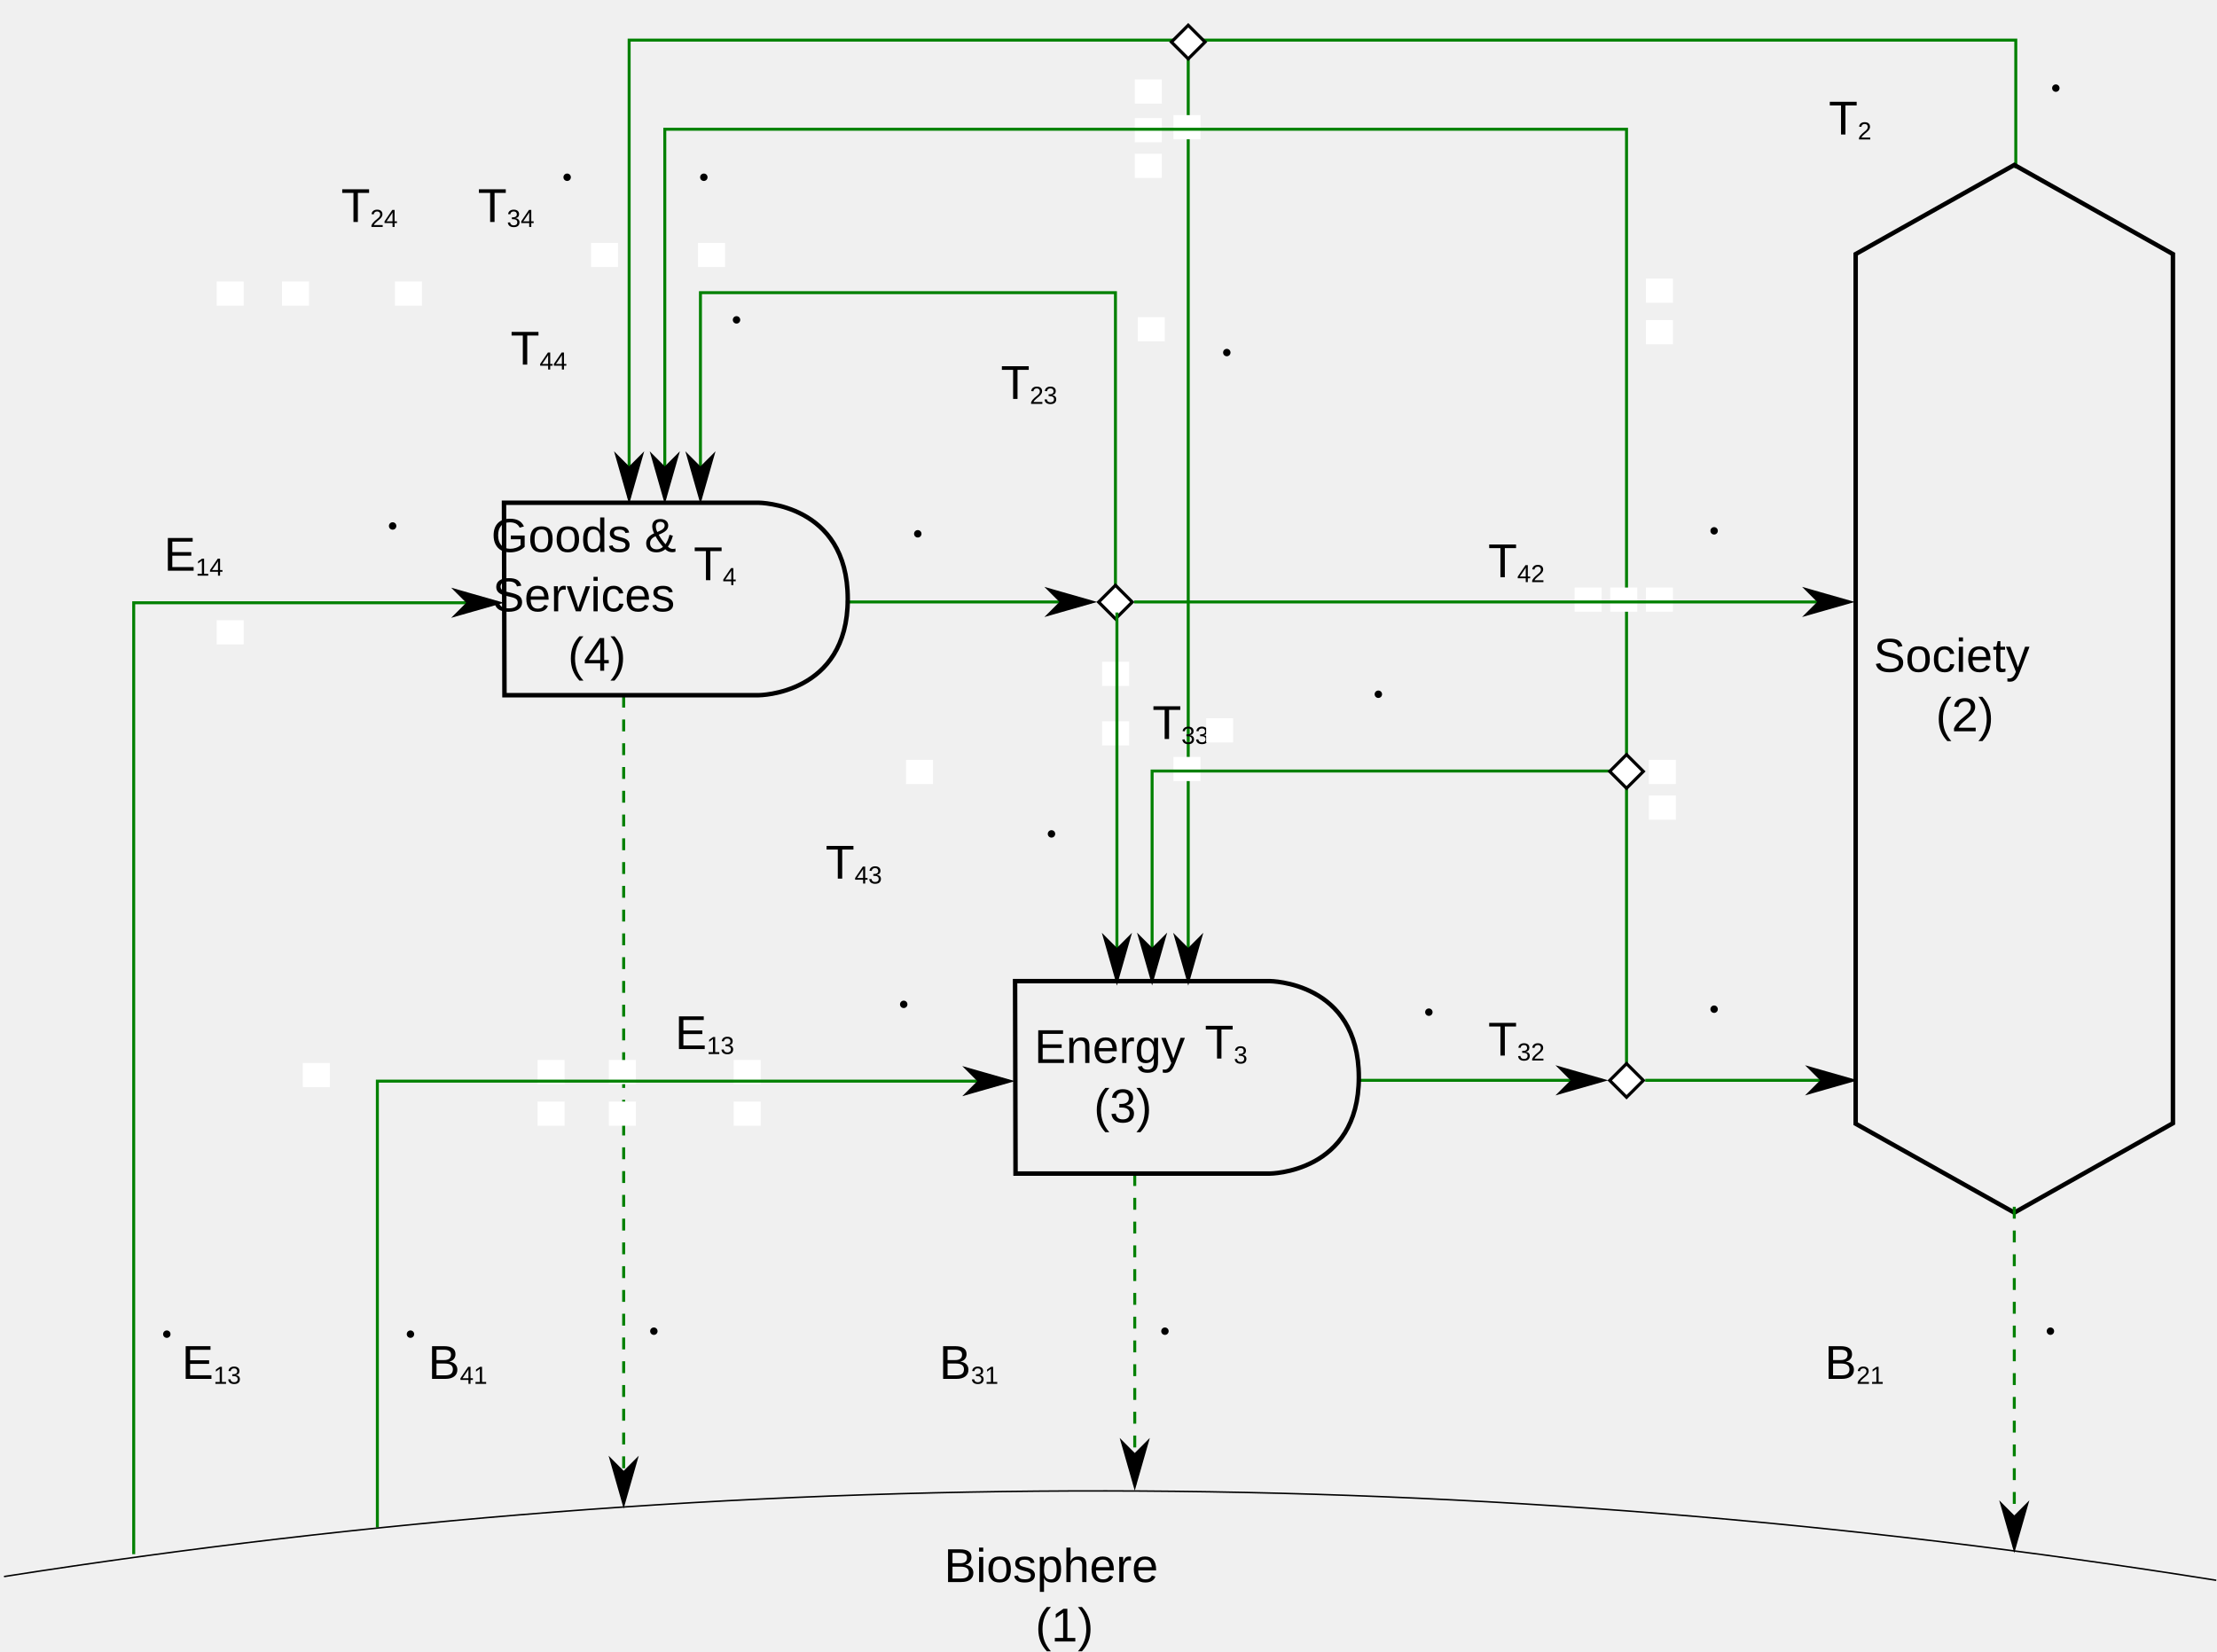
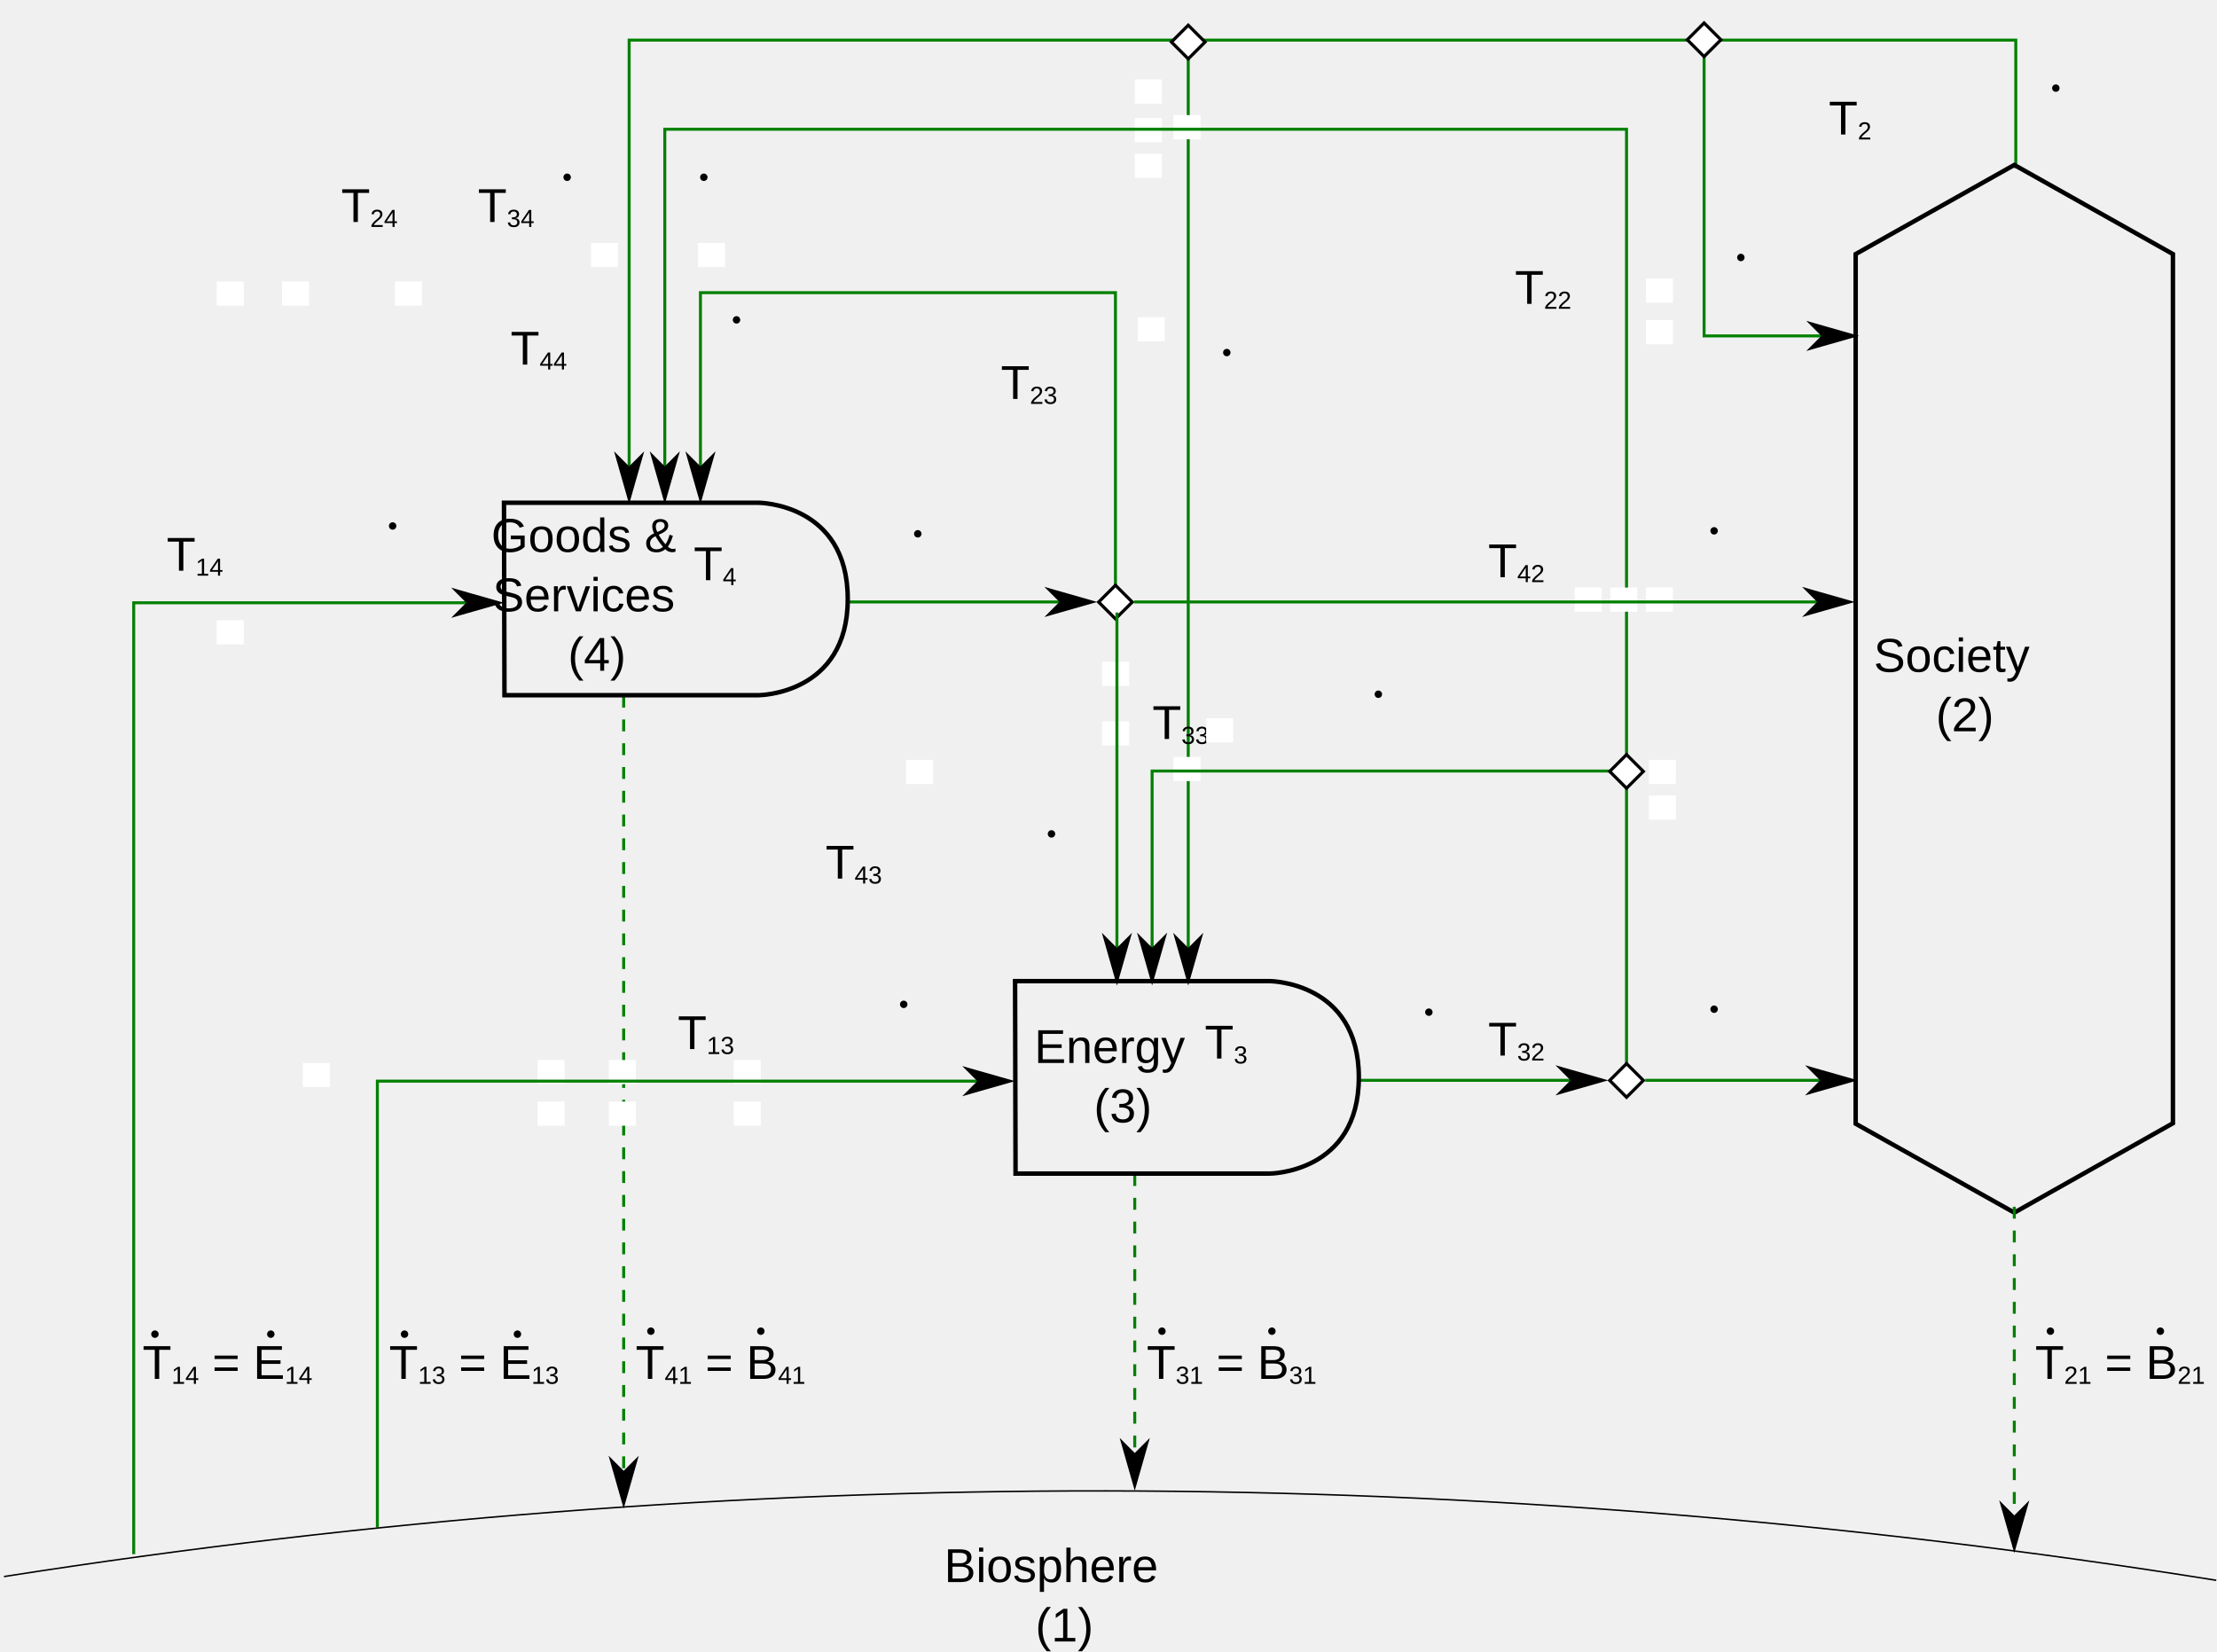
<svg xmlns="http://www.w3.org/2000/svg" version="1.1" width="1492.215" height="1111.64" id="svg2" xml:space="preserve">
  <defs id="defs6">
    <marker orient="auto" refY="0" refX="0" id="Arrow1Lstart" style="overflow:visible">
      <path id="path4143" d="M 0,0 5,-5 -12.5,0 5,5 0,0 z" style="fill-rule:evenodd;stroke:#000000;stroke-width:1pt;marker-start:none" transform="matrix(0.8,0,0,0.8,10,0)" />
    </marker>
    <marker orient="auto" refY="0" refX="0" id="Arrow1Lend" style="overflow:visible">
      <path id="path4132" d="M 0,0 5,-5 -12.5,0 5,5 0,0 z" style="fill-rule:evenodd;stroke:#000000;stroke-width:1pt;marker-start:none" transform="matrix(-0.8,0,0,-0.8,-10,0)" />
    </marker>
    <marker style="overflow:visible" id="InfiniteLineStart" refX="0" refY="0" orient="auto">
      <g id="g4065" transform="translate(-13,0)">
        <circle d="M 3.8,0 C 3.8,0.442 3.442,0.8 3,0.8 2.558,0.8 2.2,0.442 2.2,0 c 0,-0.442 0.358,-0.8 0.8,-0.8 0.442,0 0.8,0.358 0.8,0.8 z" id="circle4067" r="0.8" cy="0" cx="3" />
        <circle d="M 7.3,0 C 7.3,0.442 6.942,0.8 6.5,0.8 6.058,0.8 5.7,0.442 5.7,0 c 0,-0.442 0.358,-0.8 0.8,-0.8 0.442,0 0.8,0.358 0.8,0.8 z" id="circle4069" r="0.8" cy="0" cx="6.5" />
        <circle d="M 10.8,0 C 10.8,0.442 10.442,0.8 10,0.8 9.558,0.8 9.2,0.442 9.2,0 c 0,-0.442 0.358,-0.8 0.8,-0.8 0.442,0 0.8,0.358 0.8,0.8 z" id="circle4071" r="0.8" cy="0" cx="10" />
      </g>
    </marker>
    <marker orient="auto" refY="0" refX="0" id="InfiniteLineStart-3" style="overflow:visible">
      <g transform="translate(-13,0)" id="g4065-9">
        <circle cx="3" cy="0" r="0.8" id="circle4067-9" d="M 3.8,0 C 3.8,0.442 3.442,0.8 3,0.8 2.558,0.8 2.2,0.442 2.2,0 c 0,-0.442 0.358,-0.8 0.8,-0.8 0.442,0 0.8,0.358 0.8,0.8 z" />
        <circle cx="6.5" cy="0" r="0.8" id="circle4069-7" d="M 7.3,0 C 7.3,0.442 6.942,0.8 6.5,0.8 6.058,0.8 5.7,0.442 5.7,0 c 0,-0.442 0.358,-0.8 0.8,-0.8 0.442,0 0.8,0.358 0.8,0.8 z" />
        <circle cx="10" cy="0" r="0.8" id="circle4071-0" d="M 10.8,0 C 10.8,0.442 10.442,0.8 10,0.8 9.558,0.8 9.2,0.442 9.2,0 c 0,-0.442 0.358,-0.8 0.8,-0.8 0.442,0 0.8,0.358 0.8,0.8 z" />
      </g>
    </marker>
    <marker style="overflow:visible" id="Arrow1Lend-0" refX="0" refY="0" orient="auto">
      <path transform="matrix(-0.8,0,0,-0.8,-10,0)" style="fill-rule:evenodd;stroke:#000000;stroke-width:1pt;marker-start:none" d="M 0,0 5,-5 -12.5,0 5,5 0,0 z" id="path4132-2" />
    </marker>
    <marker style="overflow:visible" id="Arrow1Lstart-7" refX="0" refY="0" orient="auto">
      <path transform="matrix(0.8,0,0,0.8,10,0)" style="fill-rule:evenodd;stroke:#000000;stroke-width:1pt;marker-start:none" d="M 0,0 5,-5 -12.5,0 5,5 0,0 z" id="path4143-9" />
    </marker>
    <marker style="overflow:visible" id="EmptyDiamondL" refX="0" refY="0" orient="auto">
      <path transform="scale(0.8,0.8)" style="fill:#ffffff;fill-rule:evenodd;stroke:#000000;stroke-width:1pt;marker-start:none" d="M 0,-7.071 -7.071,0 0,7.071 7.071,0 0,-7.071 z" id="path4169" />
    </marker>
    <marker orient="auto" refY="0" refX="0" id="InfiniteLineStart-0" style="overflow:visible">
      <g transform="translate(-13,0)" id="g4065-5">
        <circle cx="3" cy="0" r="0.8" id="circle4067-6" d="M 3.8,0 C 3.8,0.442 3.442,0.8 3,0.8 2.558,0.8 2.2,0.442 2.2,0 c 0,-0.442 0.358,-0.8 0.8,-0.8 0.442,0 0.8,0.358 0.8,0.8 z" />
        <circle cx="6.5" cy="0" r="0.8" id="circle4069-78" d="M 7.3,0 C 7.3,0.442 6.942,0.8 6.5,0.8 6.058,0.8 5.7,0.442 5.7,0 c 0,-0.442 0.358,-0.8 0.8,-0.8 0.442,0 0.8,0.358 0.8,0.8 z" />
        <circle cx="10" cy="0" r="0.8" id="circle4071-06" d="M 10.8,0 C 10.8,0.442 10.442,0.8 10,0.8 9.558,0.8 9.2,0.442 9.2,0 c 0,-0.442 0.358,-0.8 0.8,-0.8 0.442,0 0.8,0.358 0.8,0.8 z" />
      </g>
    </marker>
    <marker style="overflow:visible" id="Arrow1Lend-7" refX="0" refY="0" orient="auto">
      <path transform="matrix(-0.8,0,0,-0.8,-10,0)" style="fill-rule:evenodd;stroke:#000000;stroke-width:1pt;marker-start:none" d="M 0,0 5,-5 -12.5,0 5,5 0,0 z" id="path4132-0" />
    </marker>
    <marker style="overflow:visible" id="Arrow1Lstart-0" refX="0" refY="0" orient="auto">
      <path transform="matrix(0.8,0,0,0.8,10,0)" style="fill-rule:evenodd;stroke:#000000;stroke-width:1pt;marker-start:none" d="M 0,0 5,-5 -12.5,0 5,5 0,0 z" id="path4143-5" />
    </marker>
  </defs>
  <g transform="matrix(1.25,0,0,-1.25,862.4153,701.1359)" id="g10">
    <g id="g12">
      <path id="path4319" d="m 395.495,470.299 0,69.01 -746.662,0 0,-246.744" style="fill:none;stroke:#008000;stroke-width:1.6;stroke-linecap:butt;stroke-linejoin:miter;stroke-opacity:1;marker-start:none;marker-end:url(#Arrow1Lend)" />
      <path style="fill:none;stroke:#008000;stroke-width:1.6;stroke-linecap:butt;stroke-linejoin:miter;stroke-miterlimit:4;stroke-opacity:1;stroke-dasharray:none;stroke-dashoffset:0;marker-start:url(#EmptyDiamondL);marker-end:url(#Arrow1Lend)" id="path4530" d="m -50.111,538.269 0,-504.994" />
      <rect style="fill:#ffffff;fill-opacity:1;stroke:none" id="rect4743" width="14.543" height="13.012" x="-58.07" y="-153.314" transform="scale(1,-1)" />
      <rect style="fill:#ffffff;fill-opacity:1;stroke:none" id="rect4511" width="14.543" height="13.012" x="-58.07" y="-498.914" transform="scale(1,-1)" />
      <path style="fill:none;stroke:#008000;stroke-width:1.6;stroke-linecap:butt;stroke-linejoin:miter;stroke-opacity:1;marker-start:url(#EmptyDiamondL);marker-end:url(#Arrow1Lend)" d="m 185.895,-20.901 0,166.61 -255.462,0 0,-112.344" id="path3112" />
      <path d="m -354.111,186.269 0,-434.594" id="path4539" style="fill:none;stroke:#008000;stroke-width:1.6;stroke-linecap:butt;stroke-linejoin:miter;stroke-miterlimit:4;stroke-opacity:1;stroke-dasharray:6.4, 6.4;stroke-dashoffset:0;marker-end:url(#Arrow1Lend)" />
      <rect style="fill:#ffffff;fill-opacity:1;stroke:none" id="rect5371" width="14.543" height="13.012" x="-400.47" y="9.886" transform="scale(1,-1)" />
      <rect transform="scale(1,-1)" y="9.886" x="-362.07" height="13.012" width="14.543" id="rect5373" style="fill:#ffffff;fill-opacity:1;stroke:none" />
      <rect style="fill:#ffffff;fill-opacity:1;stroke:none" id="rect5375" width="14.543" height="13.012" x="-294.87" y="9.886" transform="scale(1,-1)" />
      <rect transform="scale(1,-1)" y="32.286" x="-400.47" height="13.012" width="14.543" id="rect5377" style="fill:#ffffff;fill-opacity:1;stroke:none" />
      <rect style="fill:#ffffff;fill-opacity:1;stroke:none" id="rect5379" width="14.543" height="13.012" x="-362.07" y="32.286" transform="scale(1,-1)" />
      <rect transform="scale(1,-1)" y="32.286" x="-294.87" height="13.012" width="14.543" id="rect5381" style="fill:#ffffff;fill-opacity:1;stroke:none" />
      <rect transform="scale(1,-1)" y="11.486" x="-526.87" height="13.012" width="14.543" id="rect5369" style="fill:#ffffff;fill-opacity:1;stroke:none" />
      <rect transform="scale(1,-1)" y="-518.114" x="-78.87" height="13.012" width="14.543" id="rect5350" style="fill:#ffffff;fill-opacity:1;stroke:none" />
      <rect style="fill:#ffffff;fill-opacity:1;stroke:none" id="rect5363" width="14.543" height="13.012" x="-538.07" y="-409.314" transform="scale(1,-1)" />
      <rect transform="scale(1,-1)" y="-409.314" x="-573.27" height="13.012" width="14.543" id="rect5365" style="fill:#ffffff;fill-opacity:1;stroke:none" />
      <rect style="fill:#ffffff;fill-opacity:1;stroke:none" id="rect5367" width="14.543" height="13.012" x="-573.27" y="-226.914" transform="scale(1,-1)" />
      <rect transform="scale(1,-1)" y="-478.114" x="-78.87" height="13.012" width="14.543" id="rect5346" style="fill:#ffffff;fill-opacity:1;stroke:none" />
      <rect style="fill:#ffffff;fill-opacity:1;stroke:none" id="rect5348" width="14.543" height="13.012" x="-78.87" y="-497.314" transform="scale(1,-1)" />
      <rect style="fill:#ffffff;fill-opacity:1;stroke:none" id="rect5342" width="14.543" height="13.012" x="-371.67" y="-430.114" transform="scale(1,-1)" />
      <rect transform="scale(1,-1)" y="-430.114" x="-314.07" height="13.012" width="14.543" id="rect5344" style="fill:#ffffff;fill-opacity:1;stroke:none" />
      <path style="fill:none;stroke:#008000;stroke-width:1.6;stroke-linecap:butt;stroke-linejoin:miter;stroke-opacity:1;marker-start:url(#EmptyDiamondL);marker-end:url(#Arrow1Lend)" d="m 185.895,145.499 0,345.81 -517.862,0 0,-198.744" id="path4689" />
      <path d="m 195.957,-20.841 111.394,0" id="path6395" style="fill:none;stroke:#008000;stroke-width:1.6;stroke-linecap:butt;stroke-linejoin:miter;stroke-miterlimit:4;stroke-opacity:1;stroke-dasharray:none;marker-end:url(#Arrow1Lend-7)" />
      <rect style="fill:#ffffff;fill-opacity:1;stroke:none" id="rect4279" width="14.543" height="13.012" x="197.93" y="-132.514" transform="scale(1,-1)" />
      <rect transform="scale(1,-1)" y="-151.714" x="197.93" height="13.012" width="14.543" id="rect4277" style="fill:#ffffff;fill-opacity:1;stroke:none" />
      <rect style="fill:#ffffff;fill-opacity:1;stroke:none" id="rect4275" width="18.179" height="16.265" x="544.414" y="226.759" transform="matrix(0.8,0,0,-0.8,-637.6017,333.1218)" />
      <text transform="scale(1,-1)" id="text4115" y="291.016" x="-91.893" style="font-size:25.6px;font-style:normal;font-variant:normal;font-weight:normal;font-stretch:normal;text-align:center;line-height:125%;letter-spacing:0px;word-spacing:0px;text-anchor:middle;fill:#000000;fill-opacity:1;stroke:none;font-family:Arial;-inkscape-font-specification:Arial" xml:space="preserve">
        <tspan y="291.016" x="-91.893" id="tspan4117">Biosphere</tspan>
        <tspan y="323.016" x="-91.893" id="tspan4119">(1)</tspan>
      </text>
      <path id="path3349" d="m -146.475,-21.278 -340.262,0 0,-240.344" style="fill:none;stroke:#008000;stroke-width:1.6;stroke-linecap:butt;stroke-linejoin:miter;stroke-opacity:1;marker-start:url(#Arrow1Lstart);marker-end:none" />
-       <text transform="scale(1,-1)" id="text4782" y="181.615" x="-446.362" style="font-size:25.6px;font-style:normal;font-variant:normal;font-weight:normal;font-stretch:normal;text-align:end;line-height:125%;letter-spacing:0px;word-spacing:0px;text-anchor:end;fill:#000000;fill-opacity:1;stroke:none;font-family:Arial;-inkscape-font-specification:Arial" xml:space="preserve">
-         <tspan id="tspan3042" x="-446.362" y="181.615">E<tspan style="font-size:52%;baseline-shift:sub" id="tspan3044">13</tspan>
-         </tspan>
-       </text>
-       <path transform="matrix(0.07404241,0,0,-0.1031305,-455.4258,-131.7017)" d="m -155.143,250.419 c 0,10.71 -12.093,19.393 -27.012,19.393 -14.918,0 -27.012,-8.682 -27.012,-19.393 0,-10.71 12.093,-19.393 27.012,-19.393 14.918,0 27.012,8.682 27.012,19.393 z" id="path4796" style="fill:#000000;fill-opacity:1;stroke:none" />
+       <text transform="scale(1,-1)" id="text4782" y="181.615" x="-480.446" style="font-size:25.6px;font-style:normal;font-variant:normal;font-weight:normal;font-stretch:normal;text-align:start;line-height:125%;letter-spacing:0px;word-spacing:0px;text-anchor:start;fill:#000000;fill-opacity:1;stroke:none;font-family:Arial;-inkscape-font-specification:Arial" xml:space="preserve">
+         <tspan id="tspan3042" x="-480.446" y="181.615">T<tspan style="font-size:52%;baseline-shift:sub" id="tspan3169">13</tspan> = E<tspan style="font-size:52%;text-align:start;text-anchor:start;baseline-shift:sub" id="tspan3044">13</tspan>
+         </tspan>
+       </text>
+       <path transform="matrix(0.07404241,0,0,-0.1031305,-458.6258,-131.7017)" d="m -155.143,250.419 a 27.012,19.393 0 1 1 -54.023,0 27.012,19.393 0 1 1 54.023,0 z" id="path4796" style="fill:#000000;fill-opacity:1;stroke:none" />
      <text xml:space="preserve" style="font-size:25.6px;font-style:normal;font-variant:normal;font-weight:normal;font-stretch:normal;text-align:end;line-height:125%;letter-spacing:0px;word-spacing:0px;text-anchor:end;fill:#000000;fill-opacity:1;stroke:none;font-family:Arial;-inkscape-font-specification:Arial" x="-180.762" y="4.015" id="text4806" transform="scale(1,-1)">
-         <tspan id="tspan4808" x="-180.762" y="4.015">E<tspan style="font-size:52%;baseline-shift:sub" id="tspan4810">13</tspan>
+         <tspan id="tspan4808" x="-180.762" y="4.015">T<tspan style="font-size:52%;baseline-shift:sub" id="tspan4810">13</tspan>
        </tspan>
      </text>
      <path style="fill:#000000;fill-opacity:1;stroke:none" id="path4812" d="m -155.143,250.419 c 0,10.71 -12.093,19.393 -27.012,19.393 -14.918,0 -27.012,-8.682 -27.012,-19.393 0,-10.71 12.093,-19.393 27.012,-19.393 14.918,0 27.012,8.682 27.012,19.393 z" transform="matrix(0.07404241,0,0,-0.1031305,-189.8258,45.89831)" />
      <text xml:space="preserve" style="font-size:25.6px;font-style:normal;font-variant:normal;font-weight:normal;font-stretch:normal;text-align:center;line-height:125%;letter-spacing:0px;word-spacing:0px;text-anchor:middle;fill:#000000;fill-opacity:1;stroke:none;font-family:Arial;-inkscape-font-specification:Arial" x="392.962" y="-199.124" id="text3119" transform="scale(1,-1)">
        <tspan id="tspan3123" x="392.962" y="-199.124">Society</tspan>
        <tspan id="tspan3125" x="392.962" y="-167.124">(2)</tspan>
      </text>
      <path d="m 309.271,-44.212 0,468.3 85.42,48 85.417,-48 0,-468.047 -85.417,-48.125 z" id="path4124" style="fill:none;stroke:#000000;stroke-width:2.4;stroke-linecap:butt;stroke-linejoin:miter;stroke-miterlimit:4;stroke-opacity:1;stroke-dasharray:none" />
      <path d="m 394.689,-88.931 0,-183.394" id="path4841" style="fill:none;stroke:#008000;stroke-width:1.6;stroke-linecap:butt;stroke-linejoin:miter;stroke-miterlimit:4;stroke-opacity:1;stroke-dasharray:6.4, 6.4;stroke-dashoffset:0;marker-end:url(#Arrow1Lend)" />
-       <text transform="scale(1,-1)" id="text4843" y="181.615" x="438.294" style="font-size:25.6px;font-style:normal;font-variant:normal;font-weight:normal;font-stretch:normal;text-align:end;line-height:125%;letter-spacing:0px;word-spacing:0px;text-anchor:end;fill:#000000;fill-opacity:1;stroke:none;font-family:Arial;-inkscape-font-specification:Arial" xml:space="preserve">
-         <tspan y="181.615" x="438.294" id="tspan4845">B<tspan id="tspan4847" style="font-size:52%;baseline-shift:sub">21</tspan>
+       <text transform="scale(1,-1)" id="text4843" y="181.615" x="405.899" style="font-size:25.6px;font-style:normal;font-variant:normal;font-weight:normal;font-stretch:normal;text-align:start;line-height:125%;letter-spacing:0px;word-spacing:0px;text-anchor:start;fill:#000000;fill-opacity:1;stroke:none;font-family:Arial;-inkscape-font-specification:Arial" xml:space="preserve">
+         <tspan y="181.615" x="405.899" id="tspan4845">T<tspan style="font-size:52%;baseline-shift:sub" id="tspan3181">21</tspan> = B<tspan id="tspan4847" style="font-size:52%;text-align:start;text-anchor:start;baseline-shift:sub">21</tspan>
        </tspan>
      </text>
      <path transform="matrix(0.07404241,0,0,-0.1031305,427.6304,-130.1017)" d="m -155.143,250.419 c 0,10.71 -12.093,19.393 -27.012,19.393 -14.918,0 -27.012,-8.682 -27.012,-19.393 0,-10.71 12.093,-19.393 27.012,-19.393 14.918,0 27.012,8.682 27.012,19.393 z" id="path4849" style="fill:#000000;fill-opacity:1;stroke:none" />
      <path style="fill:none;stroke:#008000;stroke-width:1.6;stroke-linecap:butt;stroke-linejoin:miter;stroke-miterlimit:4;stroke-opacity:1;stroke-dasharray:6.4, 6.4;stroke-dashoffset:0;marker-end:url(#Arrow1Lend)" id="path3164" d="m -78.911,-71.331 0,-167.394" />
-       <text xml:space="preserve" style="font-size:25.6px;font-style:normal;font-variant:normal;font-weight:normal;font-stretch:normal;text-align:end;line-height:125%;letter-spacing:0px;word-spacing:0px;text-anchor:end;fill:#000000;fill-opacity:1;stroke:none;font-family:Arial;-inkscape-font-specification:Arial" x="-38.506" y="181.615" id="text3166" transform="scale(1,-1)">
-         <tspan id="tspan3168" x="-38.506" y="181.615">B<tspan style="font-size:52%;baseline-shift:sub" id="tspan3170">31</tspan>
-         </tspan>
-       </text>
-       <path style="fill:#000000;fill-opacity:1;stroke:none" id="path3172" d="m -155.143,250.419 c 0,10.71 -12.093,19.393 -27.012,19.393 -14.918,0 -27.012,-8.682 -27.012,-19.393 0,-10.71 12.093,-19.393 27.012,-19.393 14.918,0 27.012,8.682 27.012,19.393 z" transform="matrix(0.07404241,0,0,-0.1031305,-49.16961,-130.1017)" />
+       <text xml:space="preserve" style="font-size:25.6px;font-style:normal;font-variant:normal;font-weight:normal;font-stretch:normal;text-align:start;line-height:125%;letter-spacing:0px;word-spacing:0px;text-anchor:start;fill:#000000;fill-opacity:1;stroke:none;font-family:Arial;-inkscape-font-specification:Arial" x="-72.5" y="181.615" id="text3166" transform="scale(1,-1)">
+         <tspan id="tspan3168" x="-72.5" y="181.615">T<tspan style="font-size:52%;baseline-shift:sub" id="tspan3177">31</tspan> = B<tspan style="font-size:52%;text-align:start;text-anchor:start;baseline-shift:sub" id="tspan3170">31</tspan>
+         </tspan>
+       </text>
+       <path style="fill:#000000;fill-opacity:1;stroke:none" id="path3172" d="m -155.143,250.419 a 27.012,19.393 0 1 1 -54.023,0 27.012,19.393 0 1 1 54.023,0 z" transform="matrix(0.07404241,0,0,-0.1031305,-50.76961,-130.1017)" />
      <text xml:space="preserve" style="font-size:40px;font-style:normal;font-weight:normal;line-height:125%;letter-spacing:0px;word-spacing:0px;fill:#000000;fill-opacity:1;stroke:none;font-family:Sans" x="1491.808" y="664.912" id="text3105" transform="matrix(0.8,0,0,-0.8,-637.6017,333.1218)">
        <tspan id="tspan3107" x="1491.808" y="664.912" />
      </text>
      <g id="g10-3" transform="translate(1225.022,-64.78471)">
        <g id="g12-9">
          <text transform="matrix(0.8,0,0,-0.8,-637.6017,333.1218)" id="text3105-3" y="664.912" x="1491.808" style="font-size:40px;font-style:normal;font-weight:normal;line-height:125%;letter-spacing:0px;word-spacing:0px;fill:#000000;fill-opacity:1;stroke:none;font-family:Sans" xml:space="preserve">
            <tspan y="664.912" x="1491.808" id="tspan3107-8" />
          </text>
        </g>
      </g>
      <path style="fill:none;stroke:#008000;stroke-width:1.6;stroke-linecap:butt;stroke-linejoin:miter;stroke-miterlimit:4;stroke-opacity:1;stroke-dasharray:none;marker-end:url(#Arrow1Lend-7)" id="path24" d="m 40.757,-20.841 132.194,0" />
      <g id="g5963" transform="translate(-21.79792,11.2)">
        <path d="m -121.554,21.379 137.1,0 c 0,0 48,-0.209 48,-51.82 -2.6e-4,-51.611 -48,-51.817 -48,-51.817 l -136.847,0 z" id="path14" style="fill:none;stroke:#000000;stroke-width:2.4;stroke-linecap:butt;stroke-linejoin:miter;stroke-miterlimit:4;stroke-opacity:1;stroke-dasharray:none" />
        <text xml:space="preserve" style="font-size:25.6px;font-style:normal;font-variant:normal;font-weight:normal;font-stretch:normal;text-align:center;line-height:125%;letter-spacing:0px;word-spacing:0px;text-anchor:middle;fill:#000000;fill-opacity:1;stroke:none;font-family:Arial;-inkscape-font-specification:Arial" x="-31.504" y="22.689" id="text3085" transform="scale(1,-1)">
          <tspan id="tspan3089" x="-31.504" y="22.689">Energy</tspan>
          <tspan x="-31.504" y="54.689" id="tspan3115">(3)</tspan>
        </text>
      </g>
      <text transform="scale(1,-1)" id="text4981" y="9.113" x="95.607" style="font-size:25.6px;font-style:normal;font-variant:normal;font-weight:normal;font-stretch:normal;text-align:end;line-height:125%;letter-spacing:0px;word-spacing:0px;text-anchor:end;fill:#000000;fill-opacity:1;stroke:none;font-family:Arial;-inkscape-font-specification:Arial" xml:space="preserve">
        <tspan y="9.113" x="95.607" id="tspan4983">T<tspan id="tspan4985" style="font-size:52%;baseline-shift:sub">3</tspan>
        </tspan>
      </text>
      <path transform="matrix(0.07404241,0,0,-0.1031305,92.9436,41.6853)" d="m -155.143,250.419 c 0,10.71 -12.093,19.393 -27.012,19.393 -14.918,0 -27.012,-8.682 -27.012,-19.393 0,-10.71 12.093,-19.393 27.012,-19.393 14.918,0 27.012,8.682 27.012,19.393 z" id="path3125" style="fill:#000000;fill-opacity:1;stroke:none" />
      <text xml:space="preserve" style="font-size:25.6px;font-style:normal;font-variant:normal;font-weight:normal;font-stretch:normal;text-align:end;line-height:125%;letter-spacing:0px;word-spacing:0px;text-anchor:end;fill:#000000;fill-opacity:1;stroke:none;font-family:Arial;-inkscape-font-specification:Arial" x="74.807" y="-162.972" id="text3116" transform="scale(1,-1)">
        <tspan id="tspan3118" x="74.807" y="-162.972">T<tspan style="font-size:52%;baseline-shift:sub" id="tspan3120">33</tspan>
        </tspan>
      </text>
      <path style="fill:#000000;fill-opacity:1;stroke:none" id="path3122" d="m -155.143,250.419 c 0,10.71 -12.093,19.393 -27.012,19.393 -14.918,0 -27.012,-8.682 -27.012,-19.393 0,-10.71 12.093,-19.393 27.012,-19.393 14.918,0 27.012,8.682 27.012,19.393 z" transform="matrix(0.07404241,0,0,-0.1031305,65.74359,212.8853)" />
      <text xml:space="preserve" style="font-size:25.6px;font-style:normal;font-variant:normal;font-weight:normal;font-stretch:normal;text-align:end;line-height:125%;letter-spacing:0px;word-spacing:0px;text-anchor:end;fill:#000000;fill-opacity:1;stroke:none;font-family:Arial;-inkscape-font-specification:Arial" x="255.607" y="7.513" id="text4223" transform="scale(1,-1)">
        <tspan id="tspan4225" x="255.607" y="7.513">T<tspan style="font-size:52%;baseline-shift:sub" id="tspan4227">32</tspan>
        </tspan>
      </text>
      <path style="fill:#000000;fill-opacity:1;stroke:none" id="path4229" d="m -155.143,250.419 c 0,10.71 -12.093,19.393 -27.012,19.393 -14.918,0 -27.012,-8.682 -27.012,-19.393 0,-10.71 12.093,-19.393 27.012,-19.393 14.918,0 27.012,8.682 27.012,19.393 z" transform="matrix(0.07404241,0,0,-0.1031305,246.5436,43.2853)" />
      <text xml:space="preserve" style="font-size:25.6px;font-style:normal;font-variant:normal;font-weight:normal;font-stretch:normal;text-align:end;line-height:125%;letter-spacing:0px;word-spacing:0px;text-anchor:end;fill:#000000;fill-opacity:1;stroke:none;font-family:Arial;-inkscape-font-specification:Arial" x="-101.193" y="-87.772" id="text4231" transform="scale(1,-1)">
        <tspan id="tspan4233" x="-101.193" y="-87.772">T<tspan style="font-size:52%;baseline-shift:sub" id="tspan4235">43</tspan>
        </tspan>
      </text>
      <path style="fill:#000000;fill-opacity:1;stroke:none" id="path4237" d="m -155.143,250.419 c 0,10.71 -12.093,19.393 -27.012,19.393 -14.918,0 -27.012,-8.682 -27.012,-19.393 0,-10.71 12.093,-19.393 27.012,-19.393 14.918,0 27.012,8.682 27.012,19.393 z" transform="matrix(0.07404241,0,0,-0.1031305,-110.2564,137.6853)" />
      <path id="path4509" d="m -89.305,236.699 0,166.61 -223.462,0 0,-110.744" style="fill:none;stroke:#008000;stroke-width:1.6;stroke-linecap:butt;stroke-linejoin:miter;stroke-opacity:1;marker-start:url(#EmptyDiamondL);marker-end:url(#Arrow1Lend)" />
      <rect transform="scale(1,-1)" y="-390.114" x="-77.27" height="13.012" width="14.543" id="rect4515" style="fill:#ffffff;fill-opacity:1;stroke:none" />
      <rect transform="scale(1,-1)" y="-409.314" x="-477.27" height="13.012" width="14.543" id="rect4519" style="fill:#ffffff;fill-opacity:1;stroke:none" />
      <path style="fill:none;stroke:#008000;stroke-width:1.6;stroke-linecap:butt;stroke-linejoin:miter;stroke-opacity:1;marker-start:url(#Arrow1Lstart);marker-end:none" d="m -421.675,236.322 -196.262,0 0,-512.344" id="path4521" />
-       <text xml:space="preserve" style="font-size:25.6px;font-style:normal;font-variant:normal;font-weight:normal;font-stretch:normal;text-align:end;line-height:125%;letter-spacing:0px;word-spacing:0px;text-anchor:end;fill:#000000;fill-opacity:1;stroke:none;font-family:Arial;-inkscape-font-specification:Arial" x="-577.562" y="181.615" id="text4523" transform="scale(1,-1)">
-         <tspan y="181.615" x="-577.562" id="tspan4525">E<tspan id="tspan4527" style="font-size:52%;baseline-shift:sub">14</tspan>
-         </tspan>
-       </text>
-       <path style="fill:#000000;fill-opacity:1;stroke:none" id="path4529" d="m -155.143,250.419 c 0,10.71 -12.093,19.393 -27.012,19.393 -14.918,0 -27.012,-8.682 -27.012,-19.393 0,-10.71 12.093,-19.393 27.012,-19.393 14.918,0 27.012,8.682 27.012,19.393 z" transform="matrix(0.07404241,0,0,-0.1031305,-586.6258,-131.7017)" />
+       <text xml:space="preserve" style="font-size:25.6px;font-style:normal;font-variant:normal;font-weight:normal;font-stretch:normal;text-align:start;line-height:125%;letter-spacing:0px;word-spacing:0px;text-anchor:start;fill:#000000;fill-opacity:1;stroke:none;font-family:Arial;-inkscape-font-specification:Arial" x="-613.207" y="181.615" id="text4523" transform="scale(1,-1)">
+         <tspan y="181.615" x="-613.207" id="tspan4525">T<tspan style="font-size:52%;baseline-shift:sub" id="tspan3164">14</tspan> = E<tspan id="tspan4527" style="font-size:52%;text-align:start;text-anchor:start;baseline-shift:sub">14</tspan>
+         </tspan>
+       </text>
+       <path style="fill:#000000;fill-opacity:1;stroke:none" id="path4529" d="m -155.143,250.419 a 27.012,19.393 0 1 1 -54.023,0 27.012,19.393 0 1 1 54.023,0 z" transform="matrix(0.07404241,0,0,-0.1031305,-593.0258,-131.7017)" />
      <text transform="scale(1,-1)" id="text4531" y="-253.585" x="-455.962" style="font-size:25.6px;font-style:normal;font-variant:normal;font-weight:normal;font-stretch:normal;text-align:end;line-height:125%;letter-spacing:0px;word-spacing:0px;text-anchor:end;fill:#000000;fill-opacity:1;stroke:none;font-family:Arial;-inkscape-font-specification:Arial" xml:space="preserve">
-         <tspan y="-253.585" x="-455.962" id="tspan4533">E<tspan id="tspan4535" style="font-size:52%;baseline-shift:sub">14</tspan>
+         <tspan y="-253.585" x="-455.962" id="tspan4533">T<tspan id="tspan4535" style="font-size:52%;baseline-shift:sub">14</tspan>
        </tspan>
      </text>
      <path transform="matrix(0.07404241,0,0,-0.1031305,-465.0258,303.4983)" d="m -155.143,250.419 c 0,10.71 -12.093,19.393 -27.012,19.393 -14.918,0 -27.012,-8.682 -27.012,-19.393 0,-10.71 12.093,-19.393 27.012,-19.393 14.918,0 27.012,8.682 27.012,19.393 z" id="path4537" style="fill:#000000;fill-opacity:1;stroke:none" />
-       <text transform="scale(1,-1)" id="text4541" y="181.615" x="-313.706" style="font-size:25.6px;font-style:normal;font-variant:normal;font-weight:normal;font-stretch:normal;text-align:end;line-height:125%;letter-spacing:0px;word-spacing:0px;text-anchor:end;fill:#000000;fill-opacity:1;stroke:none;font-family:Arial;-inkscape-font-specification:Arial" xml:space="preserve">
-         <tspan y="181.615" x="-313.706" id="tspan4543">B<tspan id="tspan4545" style="font-size:52%;baseline-shift:sub">41</tspan>
-         </tspan>
-       </text>
-       <path transform="matrix(0.07404241,0,0,-0.1031305,-324.3696,-130.1017)" d="m -155.143,250.419 c 0,10.71 -12.093,19.393 -27.012,19.393 -14.918,0 -27.012,-8.682 -27.012,-19.393 0,-10.71 12.093,-19.393 27.012,-19.393 14.918,0 27.012,8.682 27.012,19.393 z" id="path4547" style="fill:#000000;fill-opacity:1;stroke:none" />
+       <text transform="scale(1,-1)" id="text4541" y="181.615" x="-347.7" style="font-size:25.6px;font-style:normal;font-variant:normal;font-weight:normal;font-stretch:normal;text-align:start;line-height:125%;letter-spacing:0px;word-spacing:0px;text-anchor:start;fill:#000000;fill-opacity:1;stroke:none;font-family:Arial;-inkscape-font-specification:Arial" xml:space="preserve">
+         <tspan y="181.615" x="-347.7" id="tspan4543">T<tspan style="font-size:52%;baseline-shift:sub" id="tspan3173">41</tspan> = B<tspan id="tspan4545" style="font-size:52%;text-align:start;text-anchor:start;baseline-shift:sub">41</tspan>
+         </tspan>
+       </text>
+       <path transform="matrix(0.07404241,0,0,-0.1031305,-325.9696,-130.1017)" d="m -155.143,250.419 a 27.012,19.393 0 1 1 -54.023,0 27.012,19.393 0 1 1 54.023,0 z" id="path4547" style="fill:#000000;fill-opacity:1;stroke:none" />
      <path d="m -234.443,236.759 132.194,0" id="path4569" style="fill:none;stroke:#008000;stroke-width:1.6;stroke-linecap:butt;stroke-linejoin:miter;stroke-miterlimit:4;stroke-opacity:1;stroke-dasharray:none;marker-end:url(#Arrow1Lend-7)" />
      <g transform="translate(-296.9979,268.8)" id="g4571">
        <path style="fill:none;stroke:#000000;stroke-width:2.4;stroke-linecap:butt;stroke-linejoin:miter;stroke-miterlimit:4;stroke-opacity:1;stroke-dasharray:none" id="path4573" d="m -121.554,21.379 137.1,0 c 0,0 48,-0.209 48,-51.82 -2.6e-4,-51.611 -48,-51.817 -48,-51.817 l -136.847,0 z" />
        <text transform="scale(1,-1)" id="text4577" y="5.089" x="-39.504" style="font-size:25.6px;font-style:normal;font-variant:normal;font-weight:normal;font-stretch:normal;text-align:center;line-height:125%;letter-spacing:0px;word-spacing:0px;text-anchor:middle;fill:#000000;fill-opacity:1;stroke:none;font-family:Arial;-inkscape-font-specification:Arial" xml:space="preserve">
          <tspan y="5.089" x="-39.504" id="tspan4579">Goods &amp;</tspan>
          <tspan y="37.089" x="-39.504" id="tspan3254">Services</tspan>
          <tspan id="tspan4581" y="69.089" x="-39.504">(4)</tspan>
        </text>
      </g>
      <text xml:space="preserve" style="font-size:25.6px;font-style:normal;font-variant:normal;font-weight:normal;font-stretch:normal;text-align:end;line-height:125%;letter-spacing:0px;word-spacing:0px;text-anchor:end;fill:#000000;fill-opacity:1;stroke:none;font-family:Arial;-inkscape-font-specification:Arial" x="-179.593" y="-248.487" id="text4585" transform="scale(1,-1)">
        <tspan id="tspan4587" x="-179.593" y="-248.487">T<tspan style="font-size:52%;baseline-shift:sub" id="tspan4589">4</tspan>
        </tspan>
      </text>
      <path style="fill:#000000;fill-opacity:1;stroke:none" id="path4599" d="m -155.143,250.419 c 0,10.71 -12.093,19.393 -27.012,19.393 -14.918,0 -27.012,-8.682 -27.012,-19.393 0,-10.71 12.093,-19.393 27.012,-19.393 14.918,0 27.012,8.682 27.012,19.393 z" transform="matrix(0.07404241,0,0,-0.1031305,-182.2564,299.2853)" />
      <text transform="scale(1,-1)" id="text4609" y="-364.572" x="-270.793" style="font-size:25.6px;font-style:normal;font-variant:normal;font-weight:normal;font-stretch:normal;text-align:end;line-height:125%;letter-spacing:0px;word-spacing:0px;text-anchor:end;fill:#000000;fill-opacity:1;stroke:none;font-family:Arial;-inkscape-font-specification:Arial" xml:space="preserve">
        <tspan y="-364.572" x="-270.793" id="tspan4611">T<tspan id="tspan4613" style="font-size:52%;baseline-shift:sub">44</tspan>
        </tspan>
      </text>
      <path transform="matrix(0.07404241,0,0,-0.1031305,-279.8564,414.4853)" d="m -155.143,250.419 c 0,10.71 -12.093,19.393 -27.012,19.393 -14.918,0 -27.012,-8.682 -27.012,-19.393 0,-10.71 12.093,-19.393 27.012,-19.393 14.918,0 27.012,8.682 27.012,19.393 z" id="path4615" style="fill:#000000;fill-opacity:1;stroke:none" />
      <text xml:space="preserve" style="font-size:25.6px;font-style:normal;font-variant:normal;font-weight:normal;font-stretch:normal;text-align:end;line-height:125%;letter-spacing:0px;word-spacing:0px;text-anchor:end;fill:#000000;fill-opacity:1;stroke:none;font-family:Arial;-inkscape-font-specification:Arial" x="-6.793" y="-346.087" id="text4623" transform="scale(1,-1)">
        <tspan id="tspan4625" x="-6.793" y="-346.087">T<tspan style="font-size:52%;baseline-shift:sub" id="tspan4627">23</tspan>
        </tspan>
      </text>
      <path style="fill:#000000;fill-opacity:1;stroke:none" id="path4629" d="m -155.143,250.419 c 0,10.71 -12.093,19.393 -27.012,19.393 -14.918,0 -27.012,-8.682 -27.012,-19.393 0,-10.71 12.093,-19.393 27.012,-19.393 14.918,0 27.012,8.682 27.012,19.393 z" transform="matrix(0.07404241,0,0,-0.1031305,-15.8564,396.8853)" />
      <text xml:space="preserve" style="font-size:25.6px;font-style:normal;font-variant:normal;font-weight:normal;font-stretch:normal;text-align:end;line-height:125%;letter-spacing:0px;word-spacing:0px;text-anchor:end;fill:#000000;fill-opacity:1;stroke:none;font-family:Arial;-inkscape-font-specification:Arial" x="431.607" y="-488.487" id="text4663" transform="scale(1,-1)">
        <tspan id="tspan4665" x="431.607" y="-488.487">T<tspan style="font-size:52%;baseline-shift:sub" id="tspan4667">2</tspan>
        </tspan>
      </text>
      <path style="fill:#000000;fill-opacity:1;stroke:none" id="path4669" d="m -155.143,250.419 c 0,10.71 -12.093,19.393 -27.012,19.393 -14.918,0 -27.012,-8.682 -27.012,-19.393 0,-10.71 12.093,-19.393 27.012,-19.393 14.918,0 27.012,8.682 27.012,19.393 z" transform="matrix(0.07404241,0,0,-0.1031305,430.5436,539.2853)" />
      <text xml:space="preserve" style="font-size:25.6px;font-style:normal;font-variant:normal;font-weight:normal;font-stretch:normal;text-align:end;line-height:125%;letter-spacing:0px;word-spacing:0px;text-anchor:end;fill:#000000;fill-opacity:1;stroke:none;font-family:Arial;-inkscape-font-specification:Arial" x="255.607" y="-250.087" id="text4679" transform="scale(1,-1)">
        <tspan id="tspan4681" x="255.607" y="-250.087">T<tspan style="font-size:52%;baseline-shift:sub" id="tspan4683">42</tspan>
        </tspan>
      </text>
      <path style="fill:#000000;fill-opacity:1;stroke:none" id="path4685" d="m -155.143,250.419 c 0,10.71 -12.093,19.393 -27.012,19.393 -14.918,0 -27.012,-8.682 -27.012,-19.393 0,-10.71 12.093,-19.393 27.012,-19.393 14.918,0 27.012,8.682 27.012,19.393 z" transform="matrix(0.07404241,0,0,-0.1031305,246.5436,300.8853)" />
      <text transform="scale(1,-1)" id="text5115" y="-441.372" x="-361.993" style="font-size:25.6px;font-style:normal;font-variant:normal;font-weight:normal;font-stretch:normal;text-align:end;line-height:125%;letter-spacing:0px;word-spacing:0px;text-anchor:end;fill:#000000;fill-opacity:1;stroke:none;font-family:Arial;-inkscape-font-specification:Arial" xml:space="preserve">
        <tspan y="-441.372" x="-361.993" id="tspan5117">T<tspan id="tspan5119" style="font-size:52%;baseline-shift:sub">24</tspan>
        </tspan>
      </text>
      <path transform="matrix(0.07404241,0,0,-0.1031305,-371.0564,491.2853)" d="m -155.143,250.419 c 0,10.71 -12.093,19.393 -27.012,19.393 -14.918,0 -27.012,-8.682 -27.012,-19.393 0,-10.71 12.093,-19.393 27.012,-19.393 14.918,0 27.012,8.682 27.012,19.393 z" id="path5121" style="fill:#000000;fill-opacity:1;stroke:none" />
      <text xml:space="preserve" style="font-size:25.6px;font-style:normal;font-variant:normal;font-weight:normal;font-stretch:normal;text-align:end;line-height:125%;letter-spacing:0px;word-spacing:0px;text-anchor:end;fill:#000000;fill-opacity:1;stroke:none;font-family:Arial;-inkscape-font-specification:Arial" x="-288.393" y="-441.372" id="text5123" transform="scale(1,-1)">
        <tspan id="tspan5125" x="-288.393" y="-441.372">T<tspan style="font-size:52%;baseline-shift:sub" id="tspan5127">34</tspan>
        </tspan>
      </text>
      <path style="fill:#000000;fill-opacity:1;stroke:none" id="path5129" d="m -155.143,250.419 c 0,10.71 -12.093,19.393 -27.012,19.393 -14.918,0 -27.012,-8.682 -27.012,-19.393 0,-10.71 12.093,-19.393 27.012,-19.393 14.918,0 27.012,8.682 27.012,19.393 z" transform="matrix(0.07404241,0,0,-0.1031305,-297.4564,491.2853)" />
      <rect transform="scale(1,-1)" y="-410.914" x="196.33" height="13.012" width="14.543" id="rect5385" style="fill:#ffffff;fill-opacity:1;stroke:none" />
      <rect style="fill:#ffffff;fill-opacity:1;stroke:none" id="rect5387" width="14.543" height="13.012" x="196.33" y="-388.514" transform="scale(1,-1)" />
      <rect transform="scale(1,-1)" y="-244.514" x="177.13" height="13.012" width="14.543" id="rect5399" style="fill:#ffffff;fill-opacity:1;stroke:none" />
      <rect style="fill:#ffffff;fill-opacity:1;stroke:none" id="rect5401" width="14.543" height="13.012" x="196.33" y="-244.514" transform="scale(1,-1)" />
      <rect style="fill:#ffffff;fill-opacity:1;stroke:none" id="rect5403" width="14.543" height="13.012" x="157.93" y="-244.514" transform="scale(1,-1)" />
      <path style="fill:none;stroke:#008000;stroke-width:1.6;stroke-linecap:butt;stroke-linejoin:miter;stroke-miterlimit:4;stroke-opacity:1;stroke-dasharray:none;marker-end:url(#Arrow1Lend-7)" id="path4507" d="m -79.243,236.759 384.994,0" />
      <rect transform="scale(1,-1)" y="-174.114" x="-40.47" height="13.012" width="14.543" id="rect5405" style="fill:#ffffff;fill-opacity:1;stroke:none" />
      <rect style="fill:#ffffff;fill-opacity:1;stroke:none" id="rect5409" width="14.543" height="13.012" x="-96.47" y="-172.514" transform="scale(1,-1)" />
      <rect transform="scale(1,-1)" y="-204.514" x="-96.47" height="13.012" width="14.543" id="rect5411" style="fill:#ffffff;fill-opacity:1;stroke:none" />
      <path d="m -88.511,231.069 0,-197.794" id="path4687" style="fill:none;stroke:#008000;stroke-width:1.6;stroke-linecap:butt;stroke-linejoin:miter;stroke-miterlimit:4;stroke-opacity:1;stroke-dasharray:none;stroke-dashoffset:0;marker-end:url(#Arrow1Lend)" />
      <path style="fill:none;stroke:#000000;stroke-width:0.8px;stroke-linecap:butt;stroke-linejoin:miter;stroke-opacity:1" d="m -687.781,-288.069 c 394.415,61.799 791.458,61.868 1191.221,-2.005" id="path3256" />
+       <path id="path3154" d="m 227.658,539.484 0,-159.462 80.344,0" style="fill:none;stroke:#008000;stroke-width:1.6;stroke-linecap:butt;stroke-linejoin:miter;stroke-opacity:1;marker-start:url(#EmptyDiamondL);marker-end:url(#Arrow1Lend)" />
+       <text transform="scale(1,-1)" id="text3156" y="-397.287" x="270.007" style="font-size:25.6px;font-style:normal;font-variant:normal;font-weight:normal;font-stretch:normal;text-align:end;line-height:125%;letter-spacing:0px;word-spacing:0px;text-anchor:end;fill:#000000;fill-opacity:1;stroke:none;font-family:Arial;-inkscape-font-specification:Arial" xml:space="preserve">
+         <tspan y="-397.287" x="270.007" id="tspan3158">T<tspan id="tspan3160" style="font-size:52%;baseline-shift:sub">22</tspan>
+         </tspan>
+       </text>
+       <path transform="matrix(0.07404241,0,0,-0.1031305,260.9436,448.0853)" d="m -155.143,250.419 a 27.012,19.393 0 1 1 -54.023,0 27.012,19.393 0 1 1 54.023,0 z" id="path3162" style="fill:#000000;fill-opacity:1;stroke:none" />
+       <path transform="matrix(0.07404241,0,0,-0.1031305,-530.6258,-131.7017)" d="m -155.143,250.419 a 27.012,19.393 0 1 1 -54.023,0 27.012,19.393 0 1 1 54.023,0 z" id="path3166" style="fill:#000000;fill-opacity:1;stroke:none" />
+       <path style="fill:#000000;fill-opacity:1;stroke:none" id="path3171" d="m -155.143,250.419 a 27.012,19.393 0 1 1 -54.023,0 27.012,19.393 0 1 1 54.023,0 z" transform="matrix(0.07404241,0,0,-0.1031305,-397.8258,-131.7017)" />
+       <path style="fill:#000000;fill-opacity:1;stroke:none" id="path3175" d="m -155.143,250.419 a 27.012,19.393 0 1 1 -54.023,0 27.012,19.393 0 1 1 54.023,0 z" transform="matrix(0.07404241,0,0,-0.1031305,-266.7696,-130.1017)" />
+       <path transform="matrix(0.07404241,0,0,-0.1031305,8.430394,-130.1017)" d="m -155.143,250.419 a 27.012,19.393 0 1 1 -54.023,0 27.012,19.393 0 1 1 54.023,0 z" id="path3179" style="fill:#000000;fill-opacity:1;stroke:none" />
+       <path style="fill:#000000;fill-opacity:1;stroke:none" id="path3183" d="m -155.143,250.419 a 27.012,19.393 0 1 1 -54.023,0 27.012,19.393 0 1 1 54.023,0 z" transform="matrix(0.07404241,0,0,-0.1031305,486.8304,-130.1017)" />
    </g>
  </g>
</svg>
